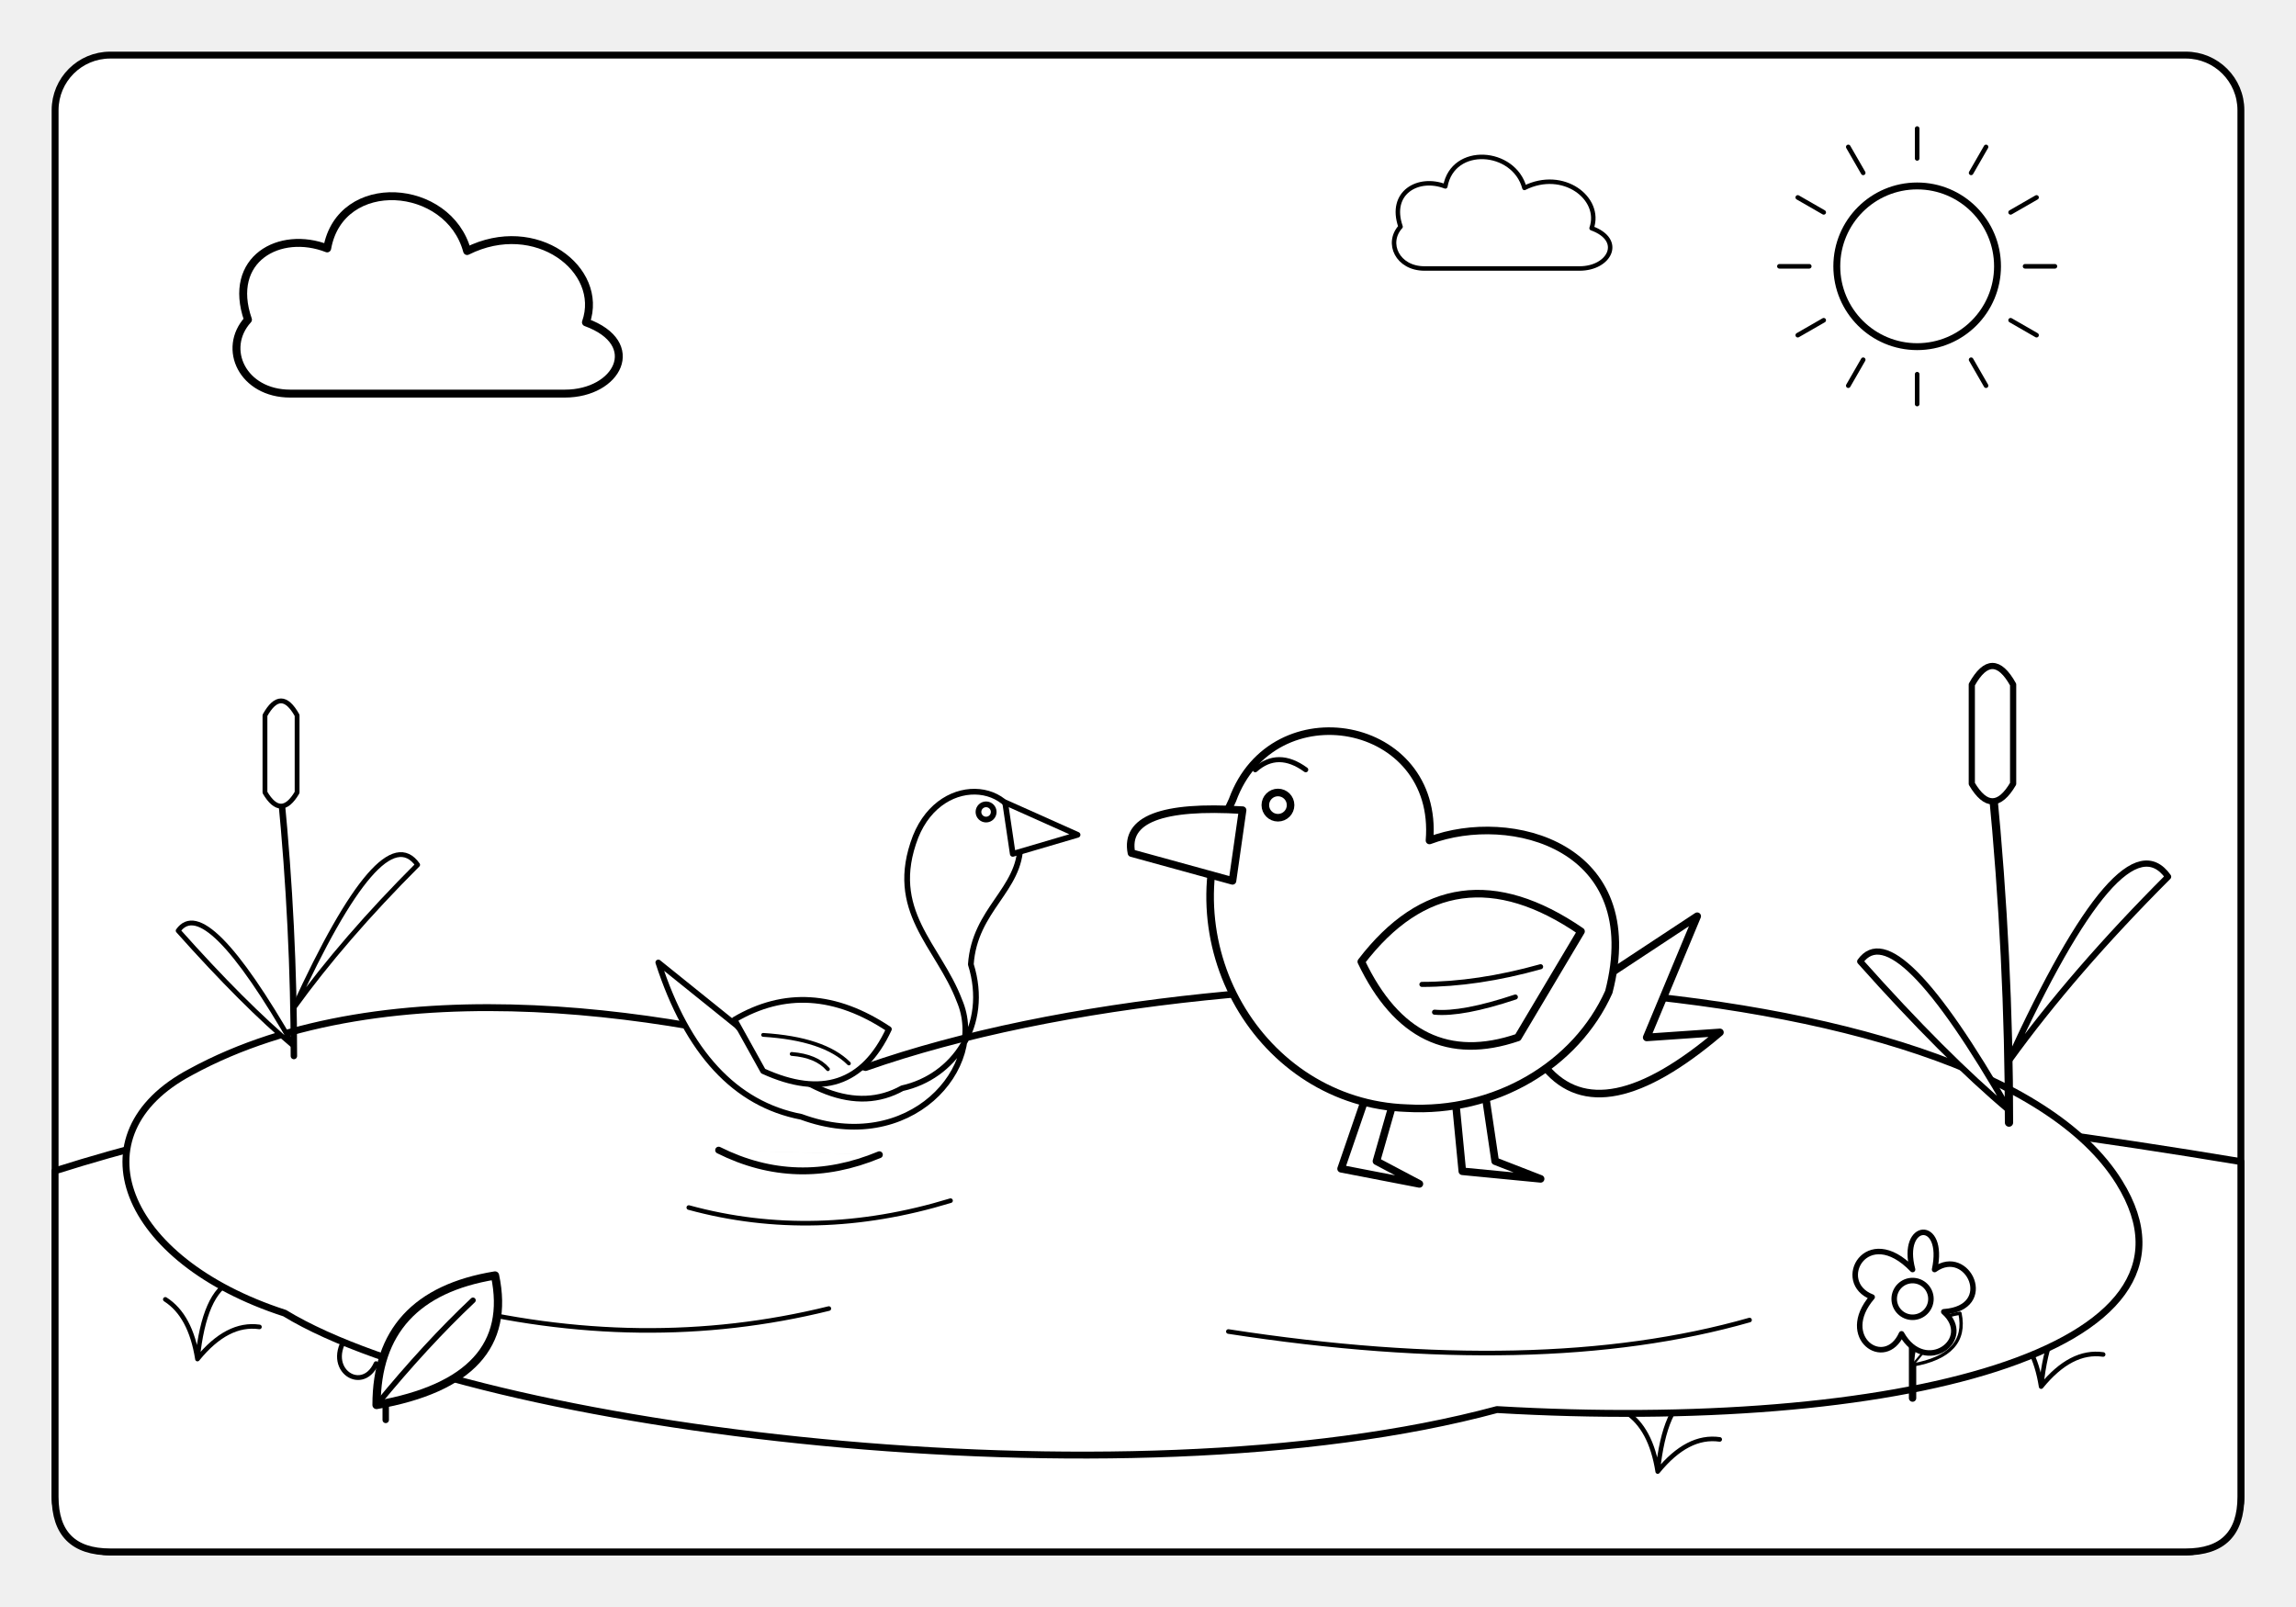
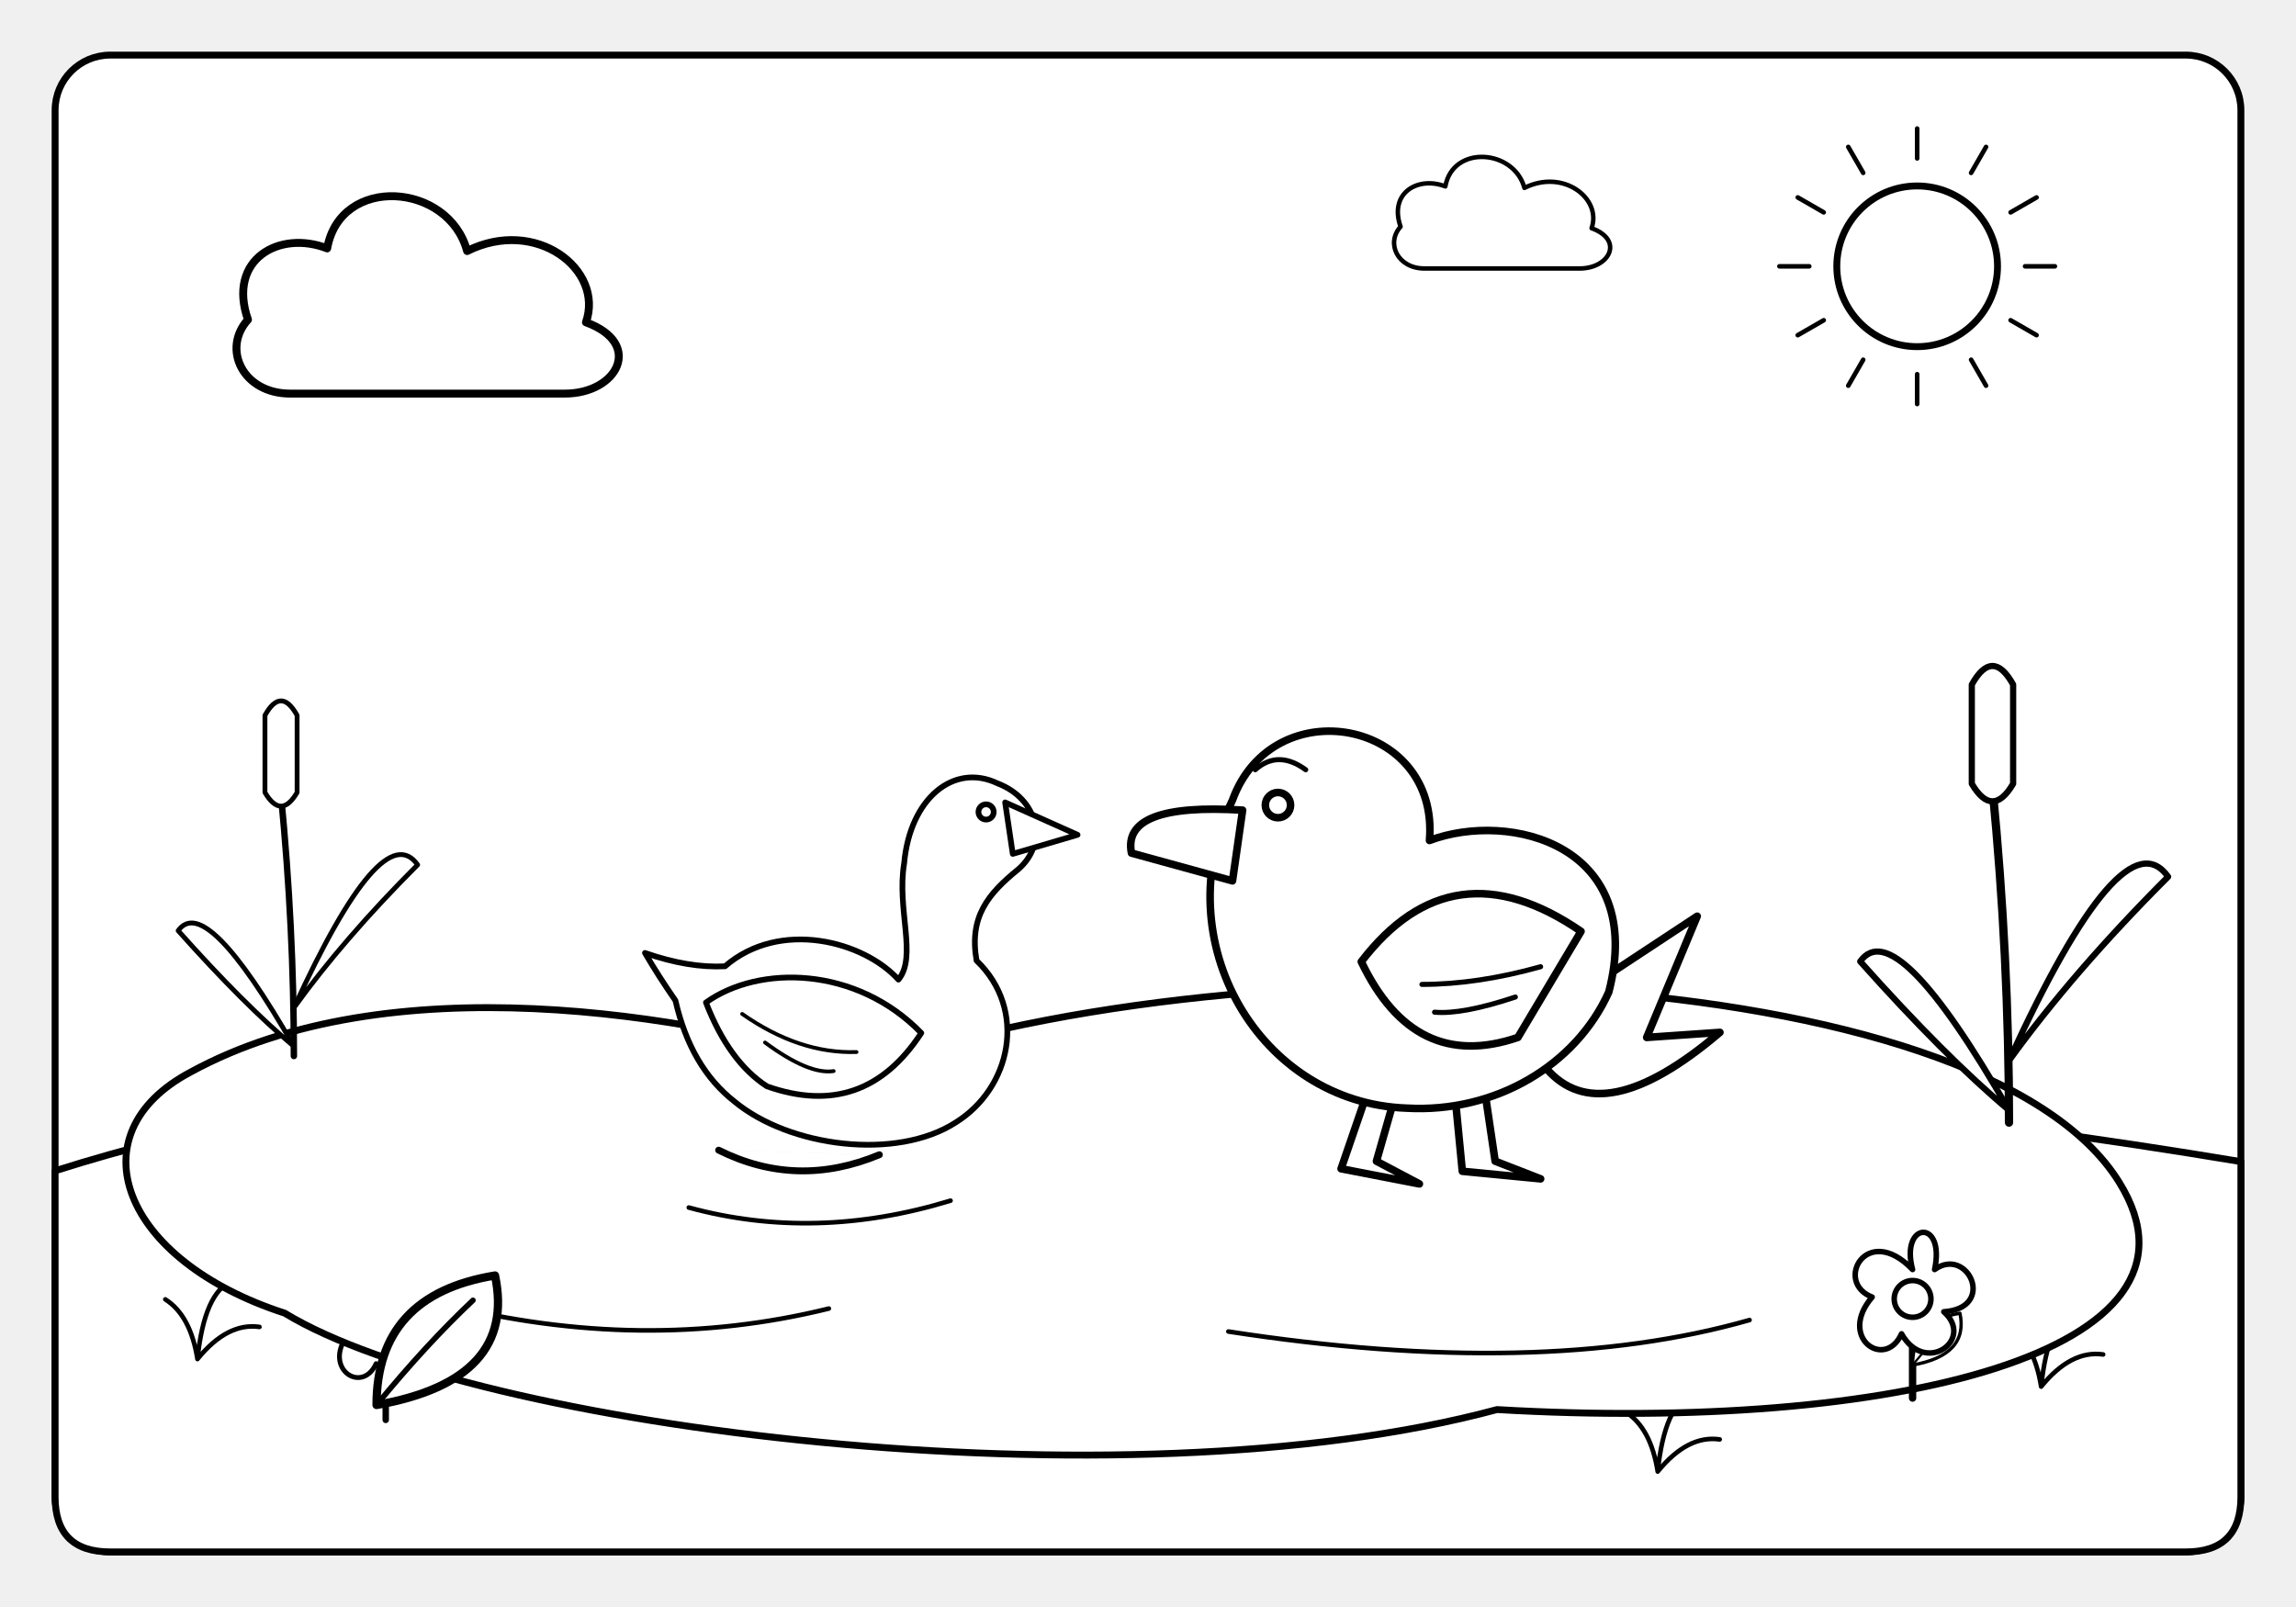
<svg xmlns="http://www.w3.org/2000/svg" viewBox="0 0 1000 700" role="img" aria-labelledby="colecao01-patinho-1-titulo" stroke-linecap="round" stroke-linejoin="round">
  <defs>
    <mask id="colecao01-patinho-1-oclusao-0" maskUnits="userSpaceOnUse" maskContentUnits="userSpaceOnUse" x="16" y="16" width="968" height="668">
      <rect x="16" y="16" width="968" height="668" fill="#ffffff" stroke="none" />
      <path fill="#000000" stroke="none" stroke-width="3" d="M24 510 Q210 451 390 496 Q610 445 976 506 V652 Q976 676 952 676 H48 Q24 676 24 652 Z" transform="matrix(1 0 0 1 0 0)" />
      <path fill="#000000" stroke="none" stroke-width="3" d="M0 35 C-8 12 12 1 30 8 C35 -20 76 -17 83 9 C109 -4 135 16 128 36 C150 44 140 63 120 63 H16 C-2 63 -10 46 0 35 Z" transform="matrix(1.15 0 0 1.15 108 99)" />
      <path fill="#000000" stroke="none" stroke-width="3" d="M0 35 C-8 12 12 1 30 8 C35 -20 76 -17 83 9 C109 -4 135 16 128 36 C150 44 140 63 120 63 H16 C-2 63 -10 46 0 35 Z" transform="matrix(0.65 0 0 0.65 610 76)" />
      <circle fill="#000000" stroke="none" stroke-width="3" cx="835" cy="116" r="35" transform="matrix(1 0 0 1 0 0)" />
      <path fill="#000000" stroke="none" stroke-width="3" d="M0 0 Q0 -40 43 -47 Q51 -9 0 0 Z" transform="matrix(0.42 0 0 0.42 168 605.9)" />
      <path fill="#000000" stroke="none" stroke-width="3" d="M0 -15 C-25 -41 -43 -8 -22 0 C-41 22 -15 40 -6 20 C7 43 34 23 17 8 C46 6 30 -28 12 -15 C18 -43 -7 -41 0 -15 Z" transform="matrix(0.7 0 0 0.7 168 580)" />
      <circle fill="#000000" stroke="none" stroke-width="3" cx="0" cy="1" r="10" transform="matrix(0.7 0 0 0.7 168 580)" />
      <path fill="#000000" stroke="none" stroke-width="3" d="M83 467 C169 420 298 441 377 465 C545 406 863 418 923 515 C969 589 824 624 652 614 C489 658 206 622 124 572 C53 549 32 494 83 467 Z" transform="matrix(1 0 0 1 0 0)" />
      <path fill="#000000" stroke="none" stroke-width="3" d="M-18 -164 v-48 q10 -18 20 0 v48 q-10 17 -20 0 Z" transform="matrix(0.9 0 0 0.9 875 489)" />
      <path fill="#000000" stroke="none" stroke-width="3" d="M0 -30 Q55 -150 77 -119 Q31 -73 0 -30 Z" transform="matrix(0.9 0 0 0.9 875 489)" />
      <path fill="#000000" stroke="none" stroke-width="3" d="M0 -6 Q-55 -102 -72 -78 Q-31 -32 0 -6 Z" transform="matrix(0.9 0 0 0.9 875 489)" />
      <path fill="#000000" stroke="none" stroke-width="3" d="M-18 -164 v-48 q10 -18 20 0 v48 q-10 17 -20 0 Z" transform="matrix(0.7 0 0 0.7 128 460)" />
      <path fill="#000000" stroke="none" stroke-width="3" d="M0 -30 Q55 -150 77 -119 Q31 -73 0 -30 Z" transform="matrix(0.7 0 0 0.7 128 460)" />
      <path fill="#000000" stroke="none" stroke-width="3" d="M0 -6 Q-55 -102 -72 -78 Q-31 -32 0 -6 Z" transform="matrix(0.7 0 0 0.7 128 460)" />
      <path fill="#000000" stroke="none" stroke-width="3" d="M-18 51 L-22 78 L-40 85 L-9 82 L-6 51 Z" transform="matrix(-1.1 0 0 1.1 627 420)" />
      <path fill="#000000" stroke="none" stroke-width="3" d="M17 50 L25 78 L8 87 L39 81 L28 49 Z" transform="matrix(-1.1 0 0 1.1 627 420)" />
      <path fill="#000000" stroke="none" stroke-width="3" d="M-58 10 L-102 -19 L-82 29 L-111 27 Q-64 67 -42 41 Z" transform="matrix(-1.1 0 0 1.1 627 420)" />
      <path fill="#000000" stroke="none" stroke-width="3" d="M-67 11 C-82 -47 -28 -61 4 -49 C0 -97 66 -109 82 -65 C109 -9 71 55 13 57 C-22 59 -54 40 -67 11 Z" transform="matrix(-1.1 0 0 1.1 627 420)" />
      <path fill="#000000" stroke="none" stroke-width="3" d="M78 -61 Q126 -64 122 -44 L82 -33 Z" transform="matrix(-1.1 0 0 1.1 627 420)" />
      <path fill="#000000" stroke="none" stroke-width="3" d="M-56 -13 Q-5 -48 31 -1 Q10 43 -31 29 Z" transform="matrix(-1.1 0 0 1.1 627 420)" />
      <circle fill="#000000" stroke="none" stroke-width="3" cx="64" cy="-63" r="5" transform="matrix(-1.1 0 0 1.1 627 420)" />
-       <path fill="#000000" stroke="none" stroke-width="3" d="M-75 8 L-116 -25 Q-93 46 -41 56 C16 77 57 30 42 -5 C31 -34 4 -52 19 -91 C33 -126 76 -120 74 -87 C74 -63 50 -53 48 -24 C58 8 39 35 12 41 Q-24 61 -75 8 Z" transform="matrix(0.83 0 0 0.83 383 440)" />
+       <path fill="#000000" stroke="none" stroke-width="3" d="M-107 -5 Q-116 -18 -123 -30 Q-100 -22 -81 -23 C-52 -48 -8 -36 10 -16 C20 -28 9 -53 13 -77 C16 -111 39 -130 62 -119 C83 -111 89 -88 73 -74 C57 -61 47 -49 51 -26 C78 0 69 41 40 59 C9 79 -47 72 -76 48 Q-99 30 -107 -5 Z" transform="matrix(0.83 0 0 0.83 383 440)" />
      <path fill="#000000" stroke="none" stroke-width="3" d="M66 -109 L104 -92 L70 -82 Z" transform="matrix(0.83 0 0 0.83 383 440)" />
      <circle fill="#000000" stroke="none" stroke-width="3" cx="56" cy="-104" r="4" transform="matrix(0.83 0 0 0.83 383 440)" />
-       <path fill="#000000" stroke="none" stroke-width="3" d="M-76 5 Q-37 -18 5 10 Q-15 53 -61 32 Z" transform="matrix(0.83 0 0 0.83 383 440)" />
+       <path fill="#000000" stroke="none" stroke-width="3" d="M-91 -4 C-63 -24 -12 -23 22 12 Q-8 58 -59 40 Q-79 27 -91 -4 Z" transform="matrix(0.83 0 0 0.83 383 440)" />
      <path fill="#000000" stroke="none" stroke-width="3" d="M313 501 Q347 518 383 503" transform="matrix(1 0 0 1 0 0)" />
      <path fill="#000000" stroke="none" stroke-width="3" d="M0 0 Q0 -40 43 -47 Q51 -9 0 0 Z" transform="matrix(1.2 0 0 1.2 164 612)" />
      <path fill="#000000" stroke="none" stroke-width="3" d="M0 0 Q0 -40 43 -47 Q51 -9 0 0 Z" transform="matrix(0.48 0 0 0.48 833 594.6)" />
      <path fill="#000000" stroke="none" stroke-width="3" d="M0 -15 C-25 -41 -43 -8 -22 0 C-41 22 -15 40 -6 20 C7 43 34 23 17 8 C46 6 30 -28 12 -15 C18 -43 -7 -41 0 -15 Z" transform="matrix(0.8 0 0 0.8 833 565)" />
      <circle fill="#000000" stroke="none" stroke-width="3" cx="0" cy="1" r="10" transform="matrix(0.8 0 0 0.8 833 565)" />
    </mask>
    <mask id="colecao01-patinho-1-oclusao-1" maskUnits="userSpaceOnUse" maskContentUnits="userSpaceOnUse" x="16" y="464.777" width="968" height="219.223">
      <rect x="16" y="464.777" width="968" height="219.223" fill="#ffffff" stroke="none" />
      <path fill="#000000" stroke="none" stroke-width="3" d="M0 0 Q0 -40 43 -47 Q51 -9 0 0 Z" transform="matrix(0.42 0 0 0.42 168 605.9)" />
      <path fill="#000000" stroke="none" stroke-width="3" d="M0 -15 C-25 -41 -43 -8 -22 0 C-41 22 -15 40 -6 20 C7 43 34 23 17 8 C46 6 30 -28 12 -15 C18 -43 -7 -41 0 -15 Z" transform="matrix(0.7 0 0 0.7 168 580)" />
      <circle fill="#000000" stroke="none" stroke-width="3" cx="0" cy="1" r="10" transform="matrix(0.7 0 0 0.7 168 580)" />
      <path fill="#000000" stroke="none" stroke-width="3" d="M83 467 C169 420 298 441 377 465 C545 406 863 418 923 515 C969 589 824 624 652 614 C489 658 206 622 124 572 C53 549 32 494 83 467 Z" transform="matrix(1 0 0 1 0 0)" />
      <path fill="#000000" stroke="none" stroke-width="3" d="M0 -6 Q-55 -102 -72 -78 Q-31 -32 0 -6 Z" transform="matrix(0.9 0 0 0.9 875 489)" />
      <path fill="#000000" stroke="none" stroke-width="3" d="M-18 51 L-22 78 L-40 85 L-9 82 L-6 51 Z" transform="matrix(-1.1 0 0 1.1 627 420)" />
      <path fill="#000000" stroke="none" stroke-width="3" d="M17 50 L25 78 L8 87 L39 81 L28 49 Z" transform="matrix(-1.1 0 0 1.1 627 420)" />
      <path fill="#000000" stroke="none" stroke-width="3" d="M-58 10 L-102 -19 L-82 29 L-111 27 Q-64 67 -42 41 Z" transform="matrix(-1.1 0 0 1.1 627 420)" />
      <path fill="#000000" stroke="none" stroke-width="3" d="M-67 11 C-82 -47 -28 -61 4 -49 C0 -97 66 -109 82 -65 C109 -9 71 55 13 57 C-22 59 -54 40 -67 11 Z" transform="matrix(-1.1 0 0 1.1 627 420)" />
-       <path fill="#000000" stroke="none" stroke-width="3" d="M-75 8 L-116 -25 Q-93 46 -41 56 C16 77 57 30 42 -5 C31 -34 4 -52 19 -91 C33 -126 76 -120 74 -87 C74 -63 50 -53 48 -24 C58 8 39 35 12 41 Q-24 61 -75 8 Z" transform="matrix(0.83 0 0 0.83 383 440)" />
-       <path fill="#000000" stroke="none" stroke-width="3" d="M-76 5 Q-37 -18 5 10 Q-15 53 -61 32 Z" transform="matrix(0.83 0 0 0.83 383 440)" />
+       <path fill="#000000" stroke="none" stroke-width="3" d="M-107 -5 Q-116 -18 -123 -30 Q-100 -22 -81 -23 C-52 -48 -8 -36 10 -16 C20 -28 9 -53 13 -77 C16 -111 39 -130 62 -119 C83 -111 89 -88 73 -74 C57 -61 47 -49 51 -26 C78 0 69 41 40 59 C9 79 -47 72 -76 48 Q-99 30 -107 -5 Z" transform="matrix(0.83 0 0 0.83 383 440)" />
+       <path fill="#000000" stroke="none" stroke-width="3" d="M-91 -4 C-63 -24 -12 -23 22 12 Q-8 58 -59 40 Q-79 27 -91 -4 Z" transform="matrix(0.83 0 0 0.83 383 440)" />
      <path fill="#000000" stroke="none" stroke-width="3" d="M313 501 Q347 518 383 503" transform="matrix(1 0 0 1 0 0)" />
      <path fill="#000000" stroke="none" stroke-width="3" d="M0 0 Q0 -40 43 -47 Q51 -9 0 0 Z" transform="matrix(1.2 0 0 1.2 164 612)" />
      <path fill="#000000" stroke="none" stroke-width="3" d="M0 0 Q0 -40 43 -47 Q51 -9 0 0 Z" transform="matrix(0.48 0 0 0.48 833 594.6)" />
      <path fill="#000000" stroke="none" stroke-width="3" d="M0 -15 C-25 -41 -43 -8 -22 0 C-41 22 -15 40 -6 20 C7 43 34 23 17 8 C46 6 30 -28 12 -15 C18 -43 -7 -41 0 -15 Z" transform="matrix(0.8 0 0 0.8 833 565)" />
      <circle fill="#000000" stroke="none" stroke-width="3" cx="0" cy="1" r="10" transform="matrix(0.8 0 0 0.8 833 565)" />
    </mask>
    <mask id="colecao01-patinho-1-oclusao-17" maskUnits="userSpaceOnUse" maskContentUnits="userSpaceOnUse" x="-22" y="-42" width="57" height="50">
      <rect x="-22" y="-42" width="57" height="50" fill="#ffffff" stroke="none" />
      <path fill="#000000" stroke="none" stroke-width="3" d="M83 467 C169 420 298 441 377 465 C545 406 863 418 923 515 C969 589 824 624 652 614 C489 658 206 622 124 572 C53 549 32 494 83 467 Z" transform="matrix(1 0 0 1 -86 -592)" />
    </mask>
    <mask id="colecao01-patinho-1-oclusao-18" maskUnits="userSpaceOnUse" maskContentUnits="userSpaceOnUse" x="-22" y="-42" width="57" height="50">
      <rect x="-22" y="-42" width="57" height="50" fill="#ffffff" stroke="none" />
      <path fill="#000000" stroke="none" stroke-width="3" d="M83 467 C169 420 298 441 377 465 C545 406 863 418 923 515 C969 589 824 624 652 614 C489 658 206 622 124 572 C53 549 32 494 83 467 Z" transform="matrix(1 0 0 1 -889 -604)" />
    </mask>
    <mask id="colecao01-patinho-1-oclusao-19" maskUnits="userSpaceOnUse" maskContentUnits="userSpaceOnUse" x="-22" y="-42" width="57" height="50">
      <rect x="-22" y="-42" width="57" height="50" fill="#ffffff" stroke="none" />
      <path fill="#000000" stroke="none" stroke-width="3" d="M83 467 C169 420 298 441 377 465 C545 406 863 418 923 515 C969 589 824 624 652 614 C489 658 206 622 124 572 C53 549 32 494 83 467 Z" transform="matrix(1 0 0 1 -722 -641)" />
    </mask>
    <mask id="colecao01-patinho-1-oclusao-20" maskUnits="userSpaceOnUse" maskContentUnits="userSpaceOnUse" x="-8" y="-8" width="16" height="71">
      <rect x="-8" y="-8" width="16" height="71" fill="#ffffff" stroke="none" />
      <path fill="#000000" stroke="none" stroke-width="3" d="M0 0 Q0 -40 43 -47 Q51 -9 0 0 Z" transform="matrix(0.6 0 0 0.6 0 37)" />
      <path fill="#000000" stroke="none" stroke-width="3" d="M0 -15 C-25 -41 -43 -8 -22 0 C-41 22 -15 40 -6 20 C7 43 34 23 17 8 C46 6 30 -28 12 -15 C18 -43 -7 -41 0 -15 Z" transform="matrix(1 0 0 1 0 0)" />
      <circle fill="#000000" stroke="none" stroke-width="3" cx="0" cy="1" r="10" transform="matrix(1 0 0 1 0 0)" />
      <path fill="#000000" stroke="none" stroke-width="3" d="M83 467 C169 420 298 441 377 465 C545 406 863 418 923 515 C969 589 824 624 652 614 C489 658 206 622 124 572 C53 549 32 494 83 467 Z" transform="matrix(1.428571 0 0 1.428571 -240 -828.5714)" />
      <path fill="#000000" stroke="none" stroke-width="3" d="M0 0 Q0 -40 43 -47 Q51 -9 0 0 Z" transform="matrix(1.714286 0 0 1.714286 -5.714286 45.71429)" />
    </mask>
    <mask id="colecao01-patinho-1-oclusao-21" maskUnits="userSpaceOnUse" maskContentUnits="userSpaceOnUse" x="-8" y="-55" width="60.085" height="63">
      <rect x="-8" y="-55" width="60.085" height="63" fill="#ffffff" stroke="none" />
      <path fill="#000000" stroke="none" stroke-width="3" d="M0 -15 C-25 -41 -43 -8 -22 0 C-41 22 -15 40 -6 20 C7 43 34 23 17 8 C46 6 30 -28 12 -15 C18 -43 -7 -41 0 -15 Z" transform="matrix(1.666667 0 0 1.666667 0 -61.66666)" />
      <circle fill="#000000" stroke="none" stroke-width="3" cx="0" cy="1" r="10" transform="matrix(1.666667 0 0 1.666667 0 -61.66666)" />
      <path fill="#000000" stroke="none" stroke-width="3" d="M83 467 C169 420 298 441 377 465 C545 406 863 418 923 515 C969 589 824 624 652 614 C489 658 206 622 124 572 C53 549 32 494 83 467 Z" transform="matrix(2.380952 0 0 2.380952 -400 -1442.619)" />
      <path fill="#000000" stroke="none" stroke-width="3" d="M0 0 Q0 -40 43 -47 Q51 -9 0 0 Z" transform="matrix(2.857143 0 0 2.857143 -9.523809 14.52381)" />
    </mask>
    <mask id="colecao01-patinho-1-oclusao-22" maskUnits="userSpaceOnUse" maskContentUnits="userSpaceOnUse" x="-8" y="-46" width="51" height="54">
      <rect x="-8" y="-46" width="51" height="54" fill="#ffffff" stroke="none" />
      <path fill="#000000" stroke="none" stroke-width="3" d="M0 -15 C-25 -41 -43 -8 -22 0 C-41 22 -15 40 -6 20 C7 43 34 23 17 8 C46 6 30 -28 12 -15 C18 -43 -7 -41 0 -15 Z" transform="matrix(1.666667 0 0 1.666667 0 -61.66666)" />
      <circle fill="#000000" stroke="none" stroke-width="3" cx="0" cy="1" r="10" transform="matrix(1.666667 0 0 1.666667 0 -61.66666)" />
      <path fill="#000000" stroke="none" stroke-width="3" d="M83 467 C169 420 298 441 377 465 C545 406 863 418 923 515 C969 589 824 624 652 614 C489 658 206 622 124 572 C53 549 32 494 83 467 Z" transform="matrix(2.380952 0 0 2.380952 -400 -1442.619)" />
      <path fill="#000000" stroke="none" stroke-width="3" d="M0 0 Q0 -40 43 -47 Q51 -9 0 0 Z" transform="matrix(2.857143 0 0 2.857143 -9.523809 14.52381)" />
    </mask>
    <mask id="colecao01-patinho-1-oclusao-23" maskUnits="userSpaceOnUse" maskContentUnits="userSpaceOnUse" x="-39.24" y="-43.257" width="80.192" height="81.704">
      <rect x="-39.24" y="-43.257" width="80.192" height="81.704" fill="#ffffff" stroke="none" />
      <circle fill="#000000" stroke="none" stroke-width="3" cx="0" cy="1" r="10" transform="matrix(1 0 0 1 0 0)" />
      <path fill="#000000" stroke="none" stroke-width="3" d="M83 467 C169 420 298 441 377 465 C545 406 863 418 923 515 C969 589 824 624 652 614 C489 658 206 622 124 572 C53 549 32 494 83 467 Z" transform="matrix(1.428571 0 0 1.428571 -240 -828.5714)" />
      <path fill="#000000" stroke="none" stroke-width="3" d="M0 0 Q0 -40 43 -47 Q51 -9 0 0 Z" transform="matrix(1.714286 0 0 1.714286 -5.714286 45.71429)" />
    </mask>
    <mask id="colecao01-patinho-1-oclusao-24" maskUnits="userSpaceOnUse" maskContentUnits="userSpaceOnUse" x="-18" y="-17" width="36" height="36">
      <rect x="-18" y="-17" width="36" height="36" fill="#ffffff" stroke="none" />
      <path fill="#000000" stroke="none" stroke-width="3" d="M83 467 C169 420 298 441 377 465 C545 406 863 418 923 515 C969 589 824 624 652 614 C489 658 206 622 124 572 C53 549 32 494 83 467 Z" transform="matrix(1.428571 0 0 1.428571 -240 -828.5714)" />
      <path fill="#000000" stroke="none" stroke-width="3" d="M0 0 Q0 -40 43 -47 Q51 -9 0 0 Z" transform="matrix(1.714286 0 0 1.714286 -5.714286 45.71429)" />
    </mask>
    <mask id="colecao01-patinho-1-oclusao-25" maskUnits="userSpaceOnUse" maskContentUnits="userSpaceOnUse" x="46.84" y="421.176" width="892.78" height="220.653">
      <rect x="46.84" y="421.176" width="892.78" height="220.653" fill="#ffffff" stroke="none" />
      <path fill="#000000" stroke="none" stroke-width="3" d="M0 -30 Q55 -150 77 -119 Q31 -73 0 -30 Z" transform="matrix(0.9 0 0 0.9 875 489)" />
      <path fill="#000000" stroke="none" stroke-width="3" d="M0 -6 Q-55 -102 -72 -78 Q-31 -32 0 -6 Z" transform="matrix(0.9 0 0 0.9 875 489)" />
      <path fill="#000000" stroke="none" stroke-width="3" d="M0 -30 Q55 -150 77 -119 Q31 -73 0 -30 Z" transform="matrix(0.7 0 0 0.7 128 460)" />
      <path fill="#000000" stroke="none" stroke-width="3" d="M0 -6 Q-55 -102 -72 -78 Q-31 -32 0 -6 Z" transform="matrix(0.7 0 0 0.7 128 460)" />
      <path fill="#000000" stroke="none" stroke-width="3" d="M-18 51 L-22 78 L-40 85 L-9 82 L-6 51 Z" transform="matrix(-1.1 0 0 1.1 627 420)" />
      <path fill="#000000" stroke="none" stroke-width="3" d="M17 50 L25 78 L8 87 L39 81 L28 49 Z" transform="matrix(-1.1 0 0 1.1 627 420)" />
      <path fill="#000000" stroke="none" stroke-width="3" d="M-58 10 L-102 -19 L-82 29 L-111 27 Q-64 67 -42 41 Z" transform="matrix(-1.1 0 0 1.1 627 420)" />
      <path fill="#000000" stroke="none" stroke-width="3" d="M-67 11 C-82 -47 -28 -61 4 -49 C0 -97 66 -109 82 -65 C109 -9 71 55 13 57 C-22 59 -54 40 -67 11 Z" transform="matrix(-1.1 0 0 1.1 627 420)" />
      <path fill="#000000" stroke="none" stroke-width="3" d="M-56 -13 Q-5 -48 31 -1 Q10 43 -31 29 Z" transform="matrix(-1.1 0 0 1.1 627 420)" />
-       <path fill="#000000" stroke="none" stroke-width="3" d="M-75 8 L-116 -25 Q-93 46 -41 56 C16 77 57 30 42 -5 C31 -34 4 -52 19 -91 C33 -126 76 -120 74 -87 C74 -63 50 -53 48 -24 C58 8 39 35 12 41 Q-24 61 -75 8 Z" transform="matrix(0.83 0 0 0.83 383 440)" />
-       <path fill="#000000" stroke="none" stroke-width="3" d="M-76 5 Q-37 -18 5 10 Q-15 53 -61 32 Z" transform="matrix(0.83 0 0 0.83 383 440)" />
+       <path fill="#000000" stroke="none" stroke-width="3" d="M-107 -5 Q-116 -18 -123 -30 Q-100 -22 -81 -23 C-52 -48 -8 -36 10 -16 C20 -28 9 -53 13 -77 C16 -111 39 -130 62 -119 C83 -111 89 -88 73 -74 C57 -61 47 -49 51 -26 C78 0 69 41 40 59 C9 79 -47 72 -76 48 Q-99 30 -107 -5 Z" transform="matrix(0.83 0 0 0.83 383 440)" />
+       <path fill="#000000" stroke="none" stroke-width="3" d="M-91 -4 C-63 -24 -12 -23 22 12 Q-8 58 -59 40 Q-79 27 -91 -4 Z" transform="matrix(0.83 0 0 0.83 383 440)" />
      <path fill="#000000" stroke="none" stroke-width="3" d="M313 501 Q347 518 383 503" transform="matrix(1 0 0 1 0 0)" />
      <path fill="#000000" stroke="none" stroke-width="3" d="M0 0 Q0 -40 43 -47 Q51 -9 0 0 Z" transform="matrix(1.2 0 0 1.2 164 612)" />
      <path fill="#000000" stroke="none" stroke-width="3" d="M0 0 Q0 -40 43 -47 Q51 -9 0 0 Z" transform="matrix(0.48 0 0 0.48 833 594.6)" />
      <path fill="#000000" stroke="none" stroke-width="3" d="M0 -15 C-25 -41 -43 -8 -22 0 C-41 22 -15 40 -6 20 C7 43 34 23 17 8 C46 6 30 -28 12 -15 C18 -43 -7 -41 0 -15 Z" transform="matrix(0.8 0 0 0.8 833 565)" />
      <circle fill="#000000" stroke="none" stroke-width="3" cx="0" cy="1" r="10" transform="matrix(0.8 0 0 0.8 833 565)" />
    </mask>
    <mask id="colecao01-patinho-1-oclusao-26" maskUnits="userSpaceOnUse" maskContentUnits="userSpaceOnUse" x="185" y="560" width="585" height="37.383">
      <rect x="185" y="560" width="585" height="37.383" fill="#ffffff" stroke="none" />
      <path fill="#000000" stroke="none" stroke-width="3" d="M0 0 Q0 -40 43 -47 Q51 -9 0 0 Z" transform="matrix(1.2 0 0 1.2 164 612)" />
    </mask>
    <mask id="colecao01-patinho-1-oclusao-27" maskUnits="userSpaceOnUse" maskContentUnits="userSpaceOnUse" x="-16" y="-170" width="24" height="178">
      <rect x="-16" y="-170" width="24" height="178" fill="#ffffff" stroke="none" />
      <path fill="#000000" stroke="none" stroke-width="3" d="M-18 -164 v-48 q10 -18 20 0 v48 q-10 17 -20 0 Z" transform="matrix(1 0 0 1 -1.1368683772161603e-13 0)" />
      <path fill="#000000" stroke="none" stroke-width="3" d="M0 -30 Q55 -150 77 -119 Q31 -73 0 -30 Z" transform="matrix(1 0 0 1 -1.1368683772161603e-13 0)" />
      <path fill="#000000" stroke="none" stroke-width="3" d="M0 -6 Q-55 -102 -72 -78 Q-31 -32 0 -6 Z" transform="matrix(1 0 0 1 -1.1368683772161603e-13 0)" />
    </mask>
    <mask id="colecao01-patinho-1-oclusao-29" maskUnits="userSpaceOnUse" maskContentUnits="userSpaceOnUse" x="-8" y="-133.364" width="93" height="111.364">
      <rect x="-8" y="-133.364" width="93" height="111.364" fill="#ffffff" stroke="none" />
      <path fill="#000000" stroke="none" stroke-width="3" d="M0 -6 Q-55 -102 -72 -78 Q-31 -32 0 -6 Z" transform="matrix(1 0 0 1 -1.1368683772161603e-13 0)" />
    </mask>
    <mask id="colecao01-patinho-1-oclusao-31" maskUnits="userSpaceOnUse" maskContentUnits="userSpaceOnUse" x="-16" y="-170" width="24" height="178">
      <rect x="-16" y="-170" width="24" height="178" fill="#ffffff" stroke="none" />
      <path fill="#000000" stroke="none" stroke-width="3" d="M-18 -164 v-48 q10 -18 20 0 v48 q-10 17 -20 0 Z" transform="matrix(1 0 0 1 0 0)" />
      <path fill="#000000" stroke="none" stroke-width="3" d="M0 -30 Q55 -150 77 -119 Q31 -73 0 -30 Z" transform="matrix(1 0 0 1 0 0)" />
      <path fill="#000000" stroke="none" stroke-width="3" d="M0 -6 Q-55 -102 -72 -78 Q-31 -32 0 -6 Z" transform="matrix(1 0 0 1 0 0)" />
    </mask>
    <mask id="colecao01-patinho-1-oclusao-33" maskUnits="userSpaceOnUse" maskContentUnits="userSpaceOnUse" x="-8" y="-133.364" width="93" height="111.364">
      <rect x="-8" y="-133.364" width="93" height="111.364" fill="#ffffff" stroke="none" />
      <path fill="#000000" stroke="none" stroke-width="3" d="M0 -6 Q-55 -102 -72 -78 Q-31 -32 0 -6 Z" transform="matrix(1 0 0 1 0 0)" />
    </mask>
    <mask id="colecao01-patinho-1-oclusao-35" maskUnits="userSpaceOnUse" maskContentUnits="userSpaceOnUse" x="-48" y="43" width="50" height="50">
      <rect x="-48" y="43" width="50" height="50" fill="#ffffff" stroke="none" />
      <path fill="#000000" stroke="none" stroke-width="3" d="M-58 10 L-102 -19 L-82 29 L-111 27 Q-64 67 -42 41 Z" transform="matrix(1 0 0 1 0 0)" />
      <path fill="#000000" stroke="none" stroke-width="3" d="M-67 11 C-82 -47 -28 -61 4 -49 C0 -97 66 -109 82 -65 C109 -9 71 55 13 57 C-22 59 -54 40 -67 11 Z" transform="matrix(1 0 0 1 0 0)" />
    </mask>
    <mask id="colecao01-patinho-1-oclusao-36" maskUnits="userSpaceOnUse" maskContentUnits="userSpaceOnUse" x="0" y="41" width="47" height="54">
      <rect x="0" y="41" width="47" height="54" fill="#ffffff" stroke="none" />
      <path fill="#000000" stroke="none" stroke-width="3" d="M-67 11 C-82 -47 -28 -61 4 -49 C0 -97 66 -109 82 -65 C109 -9 71 55 13 57 C-22 59 -54 40 -67 11 Z" transform="matrix(1 0 0 1 0 0)" />
    </mask>
    <mask id="colecao01-patinho-1-oclusao-37" maskUnits="userSpaceOnUse" maskContentUnits="userSpaceOnUse" x="-119" y="-27" width="85" height="86.242">
      <rect x="-119" y="-27" width="85" height="86.242" fill="#ffffff" stroke="none" />
      <path fill="#000000" stroke="none" stroke-width="3" d="M-67 11 C-82 -47 -28 -61 4 -49 C0 -97 66 -109 82 -65 C109 -9 71 55 13 57 C-22 59 -54 40 -67 11 Z" transform="matrix(1 0 0 1 0 0)" />
      <path fill="#000000" stroke="none" stroke-width="3" d="M-56 -13 Q-5 -48 31 -1 Q10 43 -31 29 Z" transform="matrix(1 0 0 1 0 0)" />
    </mask>
    <mask id="colecao01-patinho-1-oclusao-38" maskUnits="userSpaceOnUse" maskContentUnits="userSpaceOnUse" x="-77.577" y="-100.29" width="176.443" height="165.434">
      <rect x="-77.577" y="-100.29" width="176.443" height="165.434" fill="#ffffff" stroke="none" />
      <path fill="#000000" stroke="none" stroke-width="3" d="M78 -61 Q126 -64 122 -44 L82 -33 Z" transform="matrix(1 0 0 1 0 0)" />
      <path fill="#000000" stroke="none" stroke-width="3" d="M-56 -13 Q-5 -48 31 -1 Q10 43 -31 29 Z" transform="matrix(1 0 0 1 0 0)" />
      <circle fill="#000000" stroke="none" stroke-width="3" cx="64" cy="-63" r="5" transform="matrix(1 0 0 1 0 0)" />
    </mask>
-     <mask id="colecao01-patinho-1-oclusao-44" maskUnits="userSpaceOnUse" maskContentUnits="userSpaceOnUse" x="-124" y="-122.637" width="206.068" height="191.845">
-       <rect x="-124" y="-122.637" width="206.068" height="191.845" fill="#ffffff" stroke="none" />
+     <mask id="colecao01-patinho-1-oclusao-44" maskUnits="userSpaceOnUse" maskContentUnits="userSpaceOnUse" x="-131" y="-130.124" width="221.097" height="208.804">
+       <rect x="-131" y="-130.124" width="221.097" height="208.804" fill="#ffffff" stroke="none" />
      <path fill="#000000" stroke="none" stroke-width="3" d="M66 -109 L104 -92 L70 -82 Z" transform="matrix(1 0 0 1 0 0)" />
      <circle fill="#000000" stroke="none" stroke-width="3" cx="56" cy="-104" r="4" transform="matrix(1 0 0 1 0 0)" />
-       <path fill="#000000" stroke="none" stroke-width="3" d="M-76 5 Q-37 -18 5 10 Q-15 53 -61 32 Z" transform="matrix(1 0 0 1 0 0)" />
+       <path fill="#000000" stroke="none" stroke-width="3" d="M-91 -4 C-63 -24 -12 -23 22 12 Q-8 58 -59 40 Q-79 27 -91 -4 Z" transform="matrix(1 0 0 1 0 0)" />
+       <path fill="#000000" stroke="none" stroke-width="3" d="M313 501 Q347 518 383 503" transform="matrix(1.204819 0 0 1.204819 -461.4458 -530.1205)" />
    </mask>
    <mask id="colecao01-patinho-1-oclusao-53" maskUnits="userSpaceOnUse" maskContentUnits="userSpaceOnUse" x="-8" y="-8" width="16" height="71">
      <rect x="-8" y="-8" width="16" height="71" fill="#ffffff" stroke="none" />
      <path fill="#000000" stroke="none" stroke-width="3" d="M0 0 Q0 -40 43 -47 Q51 -9 0 0 Z" transform="matrix(0.6 0 0 0.6 0 37)" />
      <path fill="#000000" stroke="none" stroke-width="3" d="M0 -15 C-25 -41 -43 -8 -22 0 C-41 22 -15 40 -6 20 C7 43 34 23 17 8 C46 6 30 -28 12 -15 C18 -43 -7 -41 0 -15 Z" transform="matrix(1 0 0 1 0 0)" />
      <circle fill="#000000" stroke="none" stroke-width="3" cx="0" cy="1" r="10" transform="matrix(1 0 0 1 0 0)" />
    </mask>
    <mask id="colecao01-patinho-1-oclusao-54" maskUnits="userSpaceOnUse" maskContentUnits="userSpaceOnUse" x="-8" y="-55" width="60.085" height="63">
      <rect x="-8" y="-55" width="60.085" height="63" fill="#ffffff" stroke="none" />
      <path fill="#000000" stroke="none" stroke-width="3" d="M0 -15 C-25 -41 -43 -8 -22 0 C-41 22 -15 40 -6 20 C7 43 34 23 17 8 C46 6 30 -28 12 -15 C18 -43 -7 -41 0 -15 Z" transform="matrix(1.666667 0 0 1.666667 2.2737367544323206e-13 -61.66666)" />
      <circle fill="#000000" stroke="none" stroke-width="3" cx="0" cy="1" r="10" transform="matrix(1.666667 0 0 1.666667 2.2737367544323206e-13 -61.66666)" />
    </mask>
    <mask id="colecao01-patinho-1-oclusao-55" maskUnits="userSpaceOnUse" maskContentUnits="userSpaceOnUse" x="-8" y="-46" width="51" height="54">
      <rect x="-8" y="-46" width="51" height="54" fill="#ffffff" stroke="none" />
      <path fill="#000000" stroke="none" stroke-width="3" d="M0 -15 C-25 -41 -43 -8 -22 0 C-41 22 -15 40 -6 20 C7 43 34 23 17 8 C46 6 30 -28 12 -15 C18 -43 -7 -41 0 -15 Z" transform="matrix(1.666667 0 0 1.666667 2.2737367544323206e-13 -61.66666)" />
      <circle fill="#000000" stroke="none" stroke-width="3" cx="0" cy="1" r="10" transform="matrix(1.666667 0 0 1.666667 2.2737367544323206e-13 -61.66666)" />
    </mask>
    <mask id="colecao01-patinho-1-oclusao-56" maskUnits="userSpaceOnUse" maskContentUnits="userSpaceOnUse" x="-39.24" y="-43.257" width="80.192" height="81.704">
      <rect x="-39.24" y="-43.257" width="80.192" height="81.704" fill="#ffffff" stroke="none" />
      <circle fill="#000000" stroke="none" stroke-width="3" cx="0" cy="1" r="10" transform="matrix(1 0 0 1 0 0)" />
    </mask>
  </defs>
  <rect id="regiao-fundo" class="colorir-alvo" fill="#ffffff" stroke="#000000" stroke-width="3" x="24" y="24" width="952" height="652" rx="24" mask="url(#colecao01-patinho-1-oclusao-0)" />
  <path id="regiao-chao" class="colorir-alvo" fill="#ffffff" stroke="#000000" stroke-width="3" d="M24 510 Q210 451 390 496 Q610 445 976 506 V652 Q976 676 952 676 H48 Q24 676 24 652 Z" mask="url(#colecao01-patinho-1-oclusao-1)" />
  <g transform="translate(108 99) scale(1.15 1.15)">
    <path id="regiao-detalhe-003" class="colorir-alvo" fill="#ffffff" stroke="#000000" stroke-width="3" d="M0 35 C-8 12 12 1 30 8 C35 -20 76 -17 83 9 C109 -4 135 16 128 36 C150 44 140 63 120 63 H16 C-2 63 -10 46 0 35 Z" />
  </g>
  <g transform="translate(610 76) scale(0.65 0.65)">
    <path id="regiao-detalhe-004" class="colorir-alvo" fill="#ffffff" stroke="#000000" stroke-width="3" d="M0 35 C-8 12 12 1 30 8 C35 -20 76 -17 83 9 C109 -4 135 16 128 36 C150 44 140 63 120 63 H16 C-2 63 -10 46 0 35 Z" />
  </g>
  <circle id="regiao-detalhe-005" class="colorir-alvo" fill="#ffffff" stroke="#000000" stroke-width="3" cx="835" cy="116" r="35" />
  <path d="M882.0 116.0 L895.0 116.0" fill="none" stroke="#000000" stroke-width="2" pointer-events="none" />
  <path d="M875.7 139.5 L887.0 146.0" fill="none" stroke="#000000" stroke-width="2" pointer-events="none" />
  <path d="M858.5 156.7 L865.0 168.0" fill="none" stroke="#000000" stroke-width="2" pointer-events="none" />
  <path d="M835.0 163.0 L835.0 176.0" fill="none" stroke="#000000" stroke-width="2" pointer-events="none" />
  <path d="M811.5 156.7 L805.0 168.0" fill="none" stroke="#000000" stroke-width="2" pointer-events="none" />
  <path d="M794.3 139.5 L783.0 146.0" fill="none" stroke="#000000" stroke-width="2" pointer-events="none" />
  <path d="M788.0 116.0 L775.0 116.0" fill="none" stroke="#000000" stroke-width="2" pointer-events="none" />
  <path d="M794.3 92.5 L783.0 86.0" fill="none" stroke="#000000" stroke-width="2" pointer-events="none" />
  <path d="M811.5 75.3 L805.0 64.0" fill="none" stroke="#000000" stroke-width="2" pointer-events="none" />
  <path d="M835.0 69.0 L835.0 56.0" fill="none" stroke="#000000" stroke-width="2" pointer-events="none" />
  <path d="M858.5 75.3 L865.0 64.0" fill="none" stroke="#000000" stroke-width="2" pointer-events="none" />
  <path d="M875.7 92.5 L887.0 86.0" fill="none" stroke="#000000" stroke-width="2" pointer-events="none" />
  <g transform="translate(86 592) scale(1 1)">
    <path d="M0 0 Q-3 -19 -14 -26 M0 0 Q3 -29 15 -34 M0 0 Q13 -16 27 -14" fill="none" stroke="#000000" stroke-width="2" pointer-events="none" mask="url(#colecao01-patinho-1-oclusao-17)" />
  </g>
  <g transform="translate(889 604) scale(1 1)">
    <path d="M0 0 Q-3 -19 -14 -26 M0 0 Q3 -29 15 -34 M0 0 Q13 -16 27 -14" fill="none" stroke="#000000" stroke-width="2" pointer-events="none" mask="url(#colecao01-patinho-1-oclusao-18)" />
  </g>
  <g transform="translate(722 641) scale(1 1)">
    <path d="M0 0 Q-3 -19 -14 -26 M0 0 Q3 -29 15 -34 M0 0 Q13 -16 27 -14" fill="none" stroke="#000000" stroke-width="2" pointer-events="none" mask="url(#colecao01-patinho-1-oclusao-19)" />
  </g>
  <g transform="translate(168 580) scale(0.7 0.7)">
    <path d="M0 0 V55" fill="none" stroke="#000000" stroke-width="4" pointer-events="none" mask="url(#colecao01-patinho-1-oclusao-20)" />
    <g transform="translate(0 37) scale(0.6 0.6)">
      <path id="regiao-detalhe-006" class="colorir-alvo" fill="#ffffff" stroke="#000000" stroke-width="3" d="M0 0 Q0 -40 43 -47 Q51 -9 0 0 Z" mask="url(#colecao01-patinho-1-oclusao-21)" />
      <path d="M0 0 Q18 -22 35 -38" fill="none" stroke="#000000" stroke-width="2" pointer-events="none" mask="url(#colecao01-patinho-1-oclusao-22)" />
    </g>
    <path id="regiao-detalhe-007" class="colorir-alvo" fill="#ffffff" stroke="#000000" stroke-width="3" d="M0 -15 C-25 -41 -43 -8 -22 0 C-41 22 -15 40 -6 20 C7 43 34 23 17 8 C46 6 30 -28 12 -15 C18 -43 -7 -41 0 -15 Z" mask="url(#colecao01-patinho-1-oclusao-23)" />
    <circle id="regiao-detalhe-008" class="colorir-alvo" fill="#ffffff" stroke="#000000" stroke-width="3" cx="0" cy="1" r="10" mask="url(#colecao01-patinho-1-oclusao-24)" />
  </g>
  <path id="regiao-detalhe-009" class="colorir-alvo" fill="#ffffff" stroke="#000000" stroke-width="3" d="M83 467 C169 420 298 441 377 465 C545 406 863 418 923 515 C969 589 824 624 652 614 C489 658 206 622 124 572 C53 549 32 494 83 467 Z" mask="url(#colecao01-patinho-1-oclusao-25)" />
  <path d="M193 568 Q280 590 361 570 M535 580 Q671 601 762 575" fill="none" stroke="#000000" stroke-width="2" pointer-events="none" mask="url(#colecao01-patinho-1-oclusao-26)" />
  <g transform="translate(875 489) scale(0.9 0.9)">
    <path d="M0 0 Q0 -80 -8 -162" fill="none" stroke="#000000" stroke-width="4" pointer-events="none" mask="url(#colecao01-patinho-1-oclusao-27)" />
    <path id="regiao-detalhe-010" class="colorir-alvo" fill="#ffffff" stroke="#000000" stroke-width="3" d="M-18 -164 v-48 q10 -18 20 0 v48 q-10 17 -20 0 Z" />
    <path id="regiao-detalhe-011" class="colorir-alvo" fill="#ffffff" stroke="#000000" stroke-width="3" d="M0 -30 Q55 -150 77 -119 Q31 -73 0 -30 Z" mask="url(#colecao01-patinho-1-oclusao-29)" />
    <path id="regiao-detalhe-012" class="colorir-alvo" fill="#ffffff" stroke="#000000" stroke-width="3" d="M0 -6 Q-55 -102 -72 -78 Q-31 -32 0 -6 Z" />
  </g>
  <g transform="translate(128 460) scale(0.7 0.7)">
    <path d="M0 0 Q0 -80 -8 -162" fill="none" stroke="#000000" stroke-width="4" pointer-events="none" mask="url(#colecao01-patinho-1-oclusao-31)" />
    <path id="regiao-detalhe-013" class="colorir-alvo" fill="#ffffff" stroke="#000000" stroke-width="3" d="M-18 -164 v-48 q10 -18 20 0 v48 q-10 17 -20 0 Z" />
    <path id="regiao-detalhe-014" class="colorir-alvo" fill="#ffffff" stroke="#000000" stroke-width="3" d="M0 -30 Q55 -150 77 -119 Q31 -73 0 -30 Z" mask="url(#colecao01-patinho-1-oclusao-33)" />
    <path id="regiao-detalhe-015" class="colorir-alvo" fill="#ffffff" stroke="#000000" stroke-width="3" d="M0 -6 Q-55 -102 -72 -78 Q-31 -32 0 -6 Z" />
  </g>
  <g transform="translate(627 420) scale(-1.1 1.1)">
    <path id="regiao-detalhe-016" class="colorir-alvo" fill="#ffffff" stroke="#000000" stroke-width="3" d="M-18 51 L-22 78 L-40 85 L-9 82 L-6 51 Z" mask="url(#colecao01-patinho-1-oclusao-35)" />
    <path id="regiao-detalhe-017" class="colorir-alvo" fill="#ffffff" stroke="#000000" stroke-width="3" d="M17 50 L25 78 L8 87 L39 81 L28 49 Z" mask="url(#colecao01-patinho-1-oclusao-36)" />
    <path id="regiao-detalhe-018" class="colorir-alvo" fill="#ffffff" stroke="#000000" stroke-width="3" d="M-58 10 L-102 -19 L-82 29 L-111 27 Q-64 67 -42 41 Z" mask="url(#colecao01-patinho-1-oclusao-37)" />
    <path id="regiao-detalhe-019" class="colorir-alvo" fill="#ffffff" stroke="#000000" stroke-width="3" d="M-67 11 C-82 -47 -28 -61 4 -49 C0 -97 66 -109 82 -65 C109 -9 71 55 13 57 C-22 59 -54 40 -67 11 Z" mask="url(#colecao01-patinho-1-oclusao-38)" />
    <path id="regiao-detalhe-020" class="colorir-alvo" fill="#ffffff" stroke="#000000" stroke-width="3" d="M78 -61 Q126 -64 122 -44 L82 -33 Z" />
    <path id="regiao-detalhe-021" class="colorir-alvo" fill="#ffffff" stroke="#000000" stroke-width="3" d="M-56 -13 Q-5 -48 31 -1 Q10 43 -31 29 Z" />
    <path d="M-40 1 Q-15 8 7 8 M-30 13 Q-9 20 2 19" fill="none" stroke="#000000" stroke-width="2" pointer-events="none" />
    <circle id="regiao-detalhe-022" class="colorir-alvo" fill="#ffffff" stroke="#000000" stroke-width="3" cx="64" cy="-63" r="5" />
    <path d="M53 -77 Q64 -85 73 -77" fill="none" stroke="#000000" stroke-width="2" pointer-events="none" />
  </g>
  <g transform="translate(383 440) scale(0.83 0.83)">
-     <path id="regiao-detalhe-023" class="colorir-alvo" fill="#ffffff" stroke="#000000" stroke-width="3" d="M-75 8 L-116 -25 Q-93 46 -41 56 C16 77 57 30 42 -5 C31 -34 4 -52 19 -91 C33 -126 76 -120 74 -87 C74 -63 50 -53 48 -24 C58 8 39 35 12 41 Q-24 61 -75 8 Z" mask="url(#colecao01-patinho-1-oclusao-44)" />
+     <path id="regiao-detalhe-023" class="colorir-alvo" fill="#ffffff" stroke="#000000" stroke-width="3" d="M-107 -5 Q-116 -18 -123 -30 Q-100 -22 -81 -23 C-52 -48 -8 -36 10 -16 C20 -28 9 -53 13 -77 C16 -111 39 -130 62 -119 C83 -111 89 -88 73 -74 C57 -61 47 -49 51 -26 C78 0 69 41 40 59 C9 79 -47 72 -76 48 Q-99 30 -107 -5 Z" mask="url(#colecao01-patinho-1-oclusao-44)" />
    <path id="regiao-detalhe-024" class="colorir-alvo" fill="#ffffff" stroke="#000000" stroke-width="3" d="M66 -109 L104 -92 L70 -82 Z" />
    <circle id="regiao-detalhe-025" class="colorir-alvo" fill="#ffffff" stroke="#000000" stroke-width="3" cx="56" cy="-104" r="4" />
-     <path id="regiao-detalhe-026" class="colorir-alvo" fill="#ffffff" stroke="#000000" stroke-width="3" d="M-76 5 Q-37 -18 5 10 Q-15 53 -61 32 Z" />
-     <path d="M-61 13 Q-29 15 -16 28 M-46 23 Q-33 24 -27 31" fill="none" stroke="#000000" stroke-width="2" pointer-events="none" />
+     <path id="regiao-detalhe-026" class="colorir-alvo" fill="#ffffff" stroke="#000000" stroke-width="3" d="M-91 -4 C-63 -24 -12 -23 22 12 Q-8 58 -59 40 Q-79 27 -91 -4 Z" />
+     <path d="M-72 2 Q-42 23 -12 22 M-60 17 Q-37 34 -24 32" fill="none" stroke="#000000" stroke-width="2" pointer-events="none" />
  </g>
  <path id="regiao-detalhe-027" class="colorir-alvo" fill="#ffffff" stroke="#000000" stroke-width="3" d="M313 501 Q347 518 383 503" />
  <path d="M300 526 Q355 541 414 523" fill="none" stroke="#000000" stroke-width="2" pointer-events="none" />
  <g transform="translate(164 612) scale(1.2 1.2)">
    <path id="regiao-detalhe-028" class="colorir-alvo" fill="#ffffff" stroke="#000000" stroke-width="3" d="M0 0 Q0 -40 43 -47 Q51 -9 0 0 Z" />
    <path d="M0 0 Q18 -22 35 -38" fill="none" stroke="#000000" stroke-width="2" pointer-events="none" />
  </g>
  <g transform="translate(833 565) scale(0.8 0.8)">
    <path d="M0 0 V55" fill="none" stroke="#000000" stroke-width="4" pointer-events="none" mask="url(#colecao01-patinho-1-oclusao-53)" />
    <g transform="translate(0 37) scale(0.6 0.6)">
      <path id="regiao-detalhe-029" class="colorir-alvo" fill="#ffffff" stroke="#000000" stroke-width="3" d="M0 0 Q0 -40 43 -47 Q51 -9 0 0 Z" mask="url(#colecao01-patinho-1-oclusao-54)" />
      <path d="M0 0 Q18 -22 35 -38" fill="none" stroke="#000000" stroke-width="2" pointer-events="none" mask="url(#colecao01-patinho-1-oclusao-55)" />
    </g>
    <path id="regiao-detalhe-030" class="colorir-alvo" fill="#ffffff" stroke="#000000" stroke-width="3" d="M0 -15 C-25 -41 -43 -8 -22 0 C-41 22 -15 40 -6 20 C7 43 34 23 17 8 C46 6 30 -28 12 -15 C18 -43 -7 -41 0 -15 Z" mask="url(#colecao01-patinho-1-oclusao-56)" />
    <circle id="regiao-detalhe-031" class="colorir-alvo" fill="#ffffff" stroke="#000000" stroke-width="3" cx="0" cy="1" r="10" />
  </g>
</svg>
